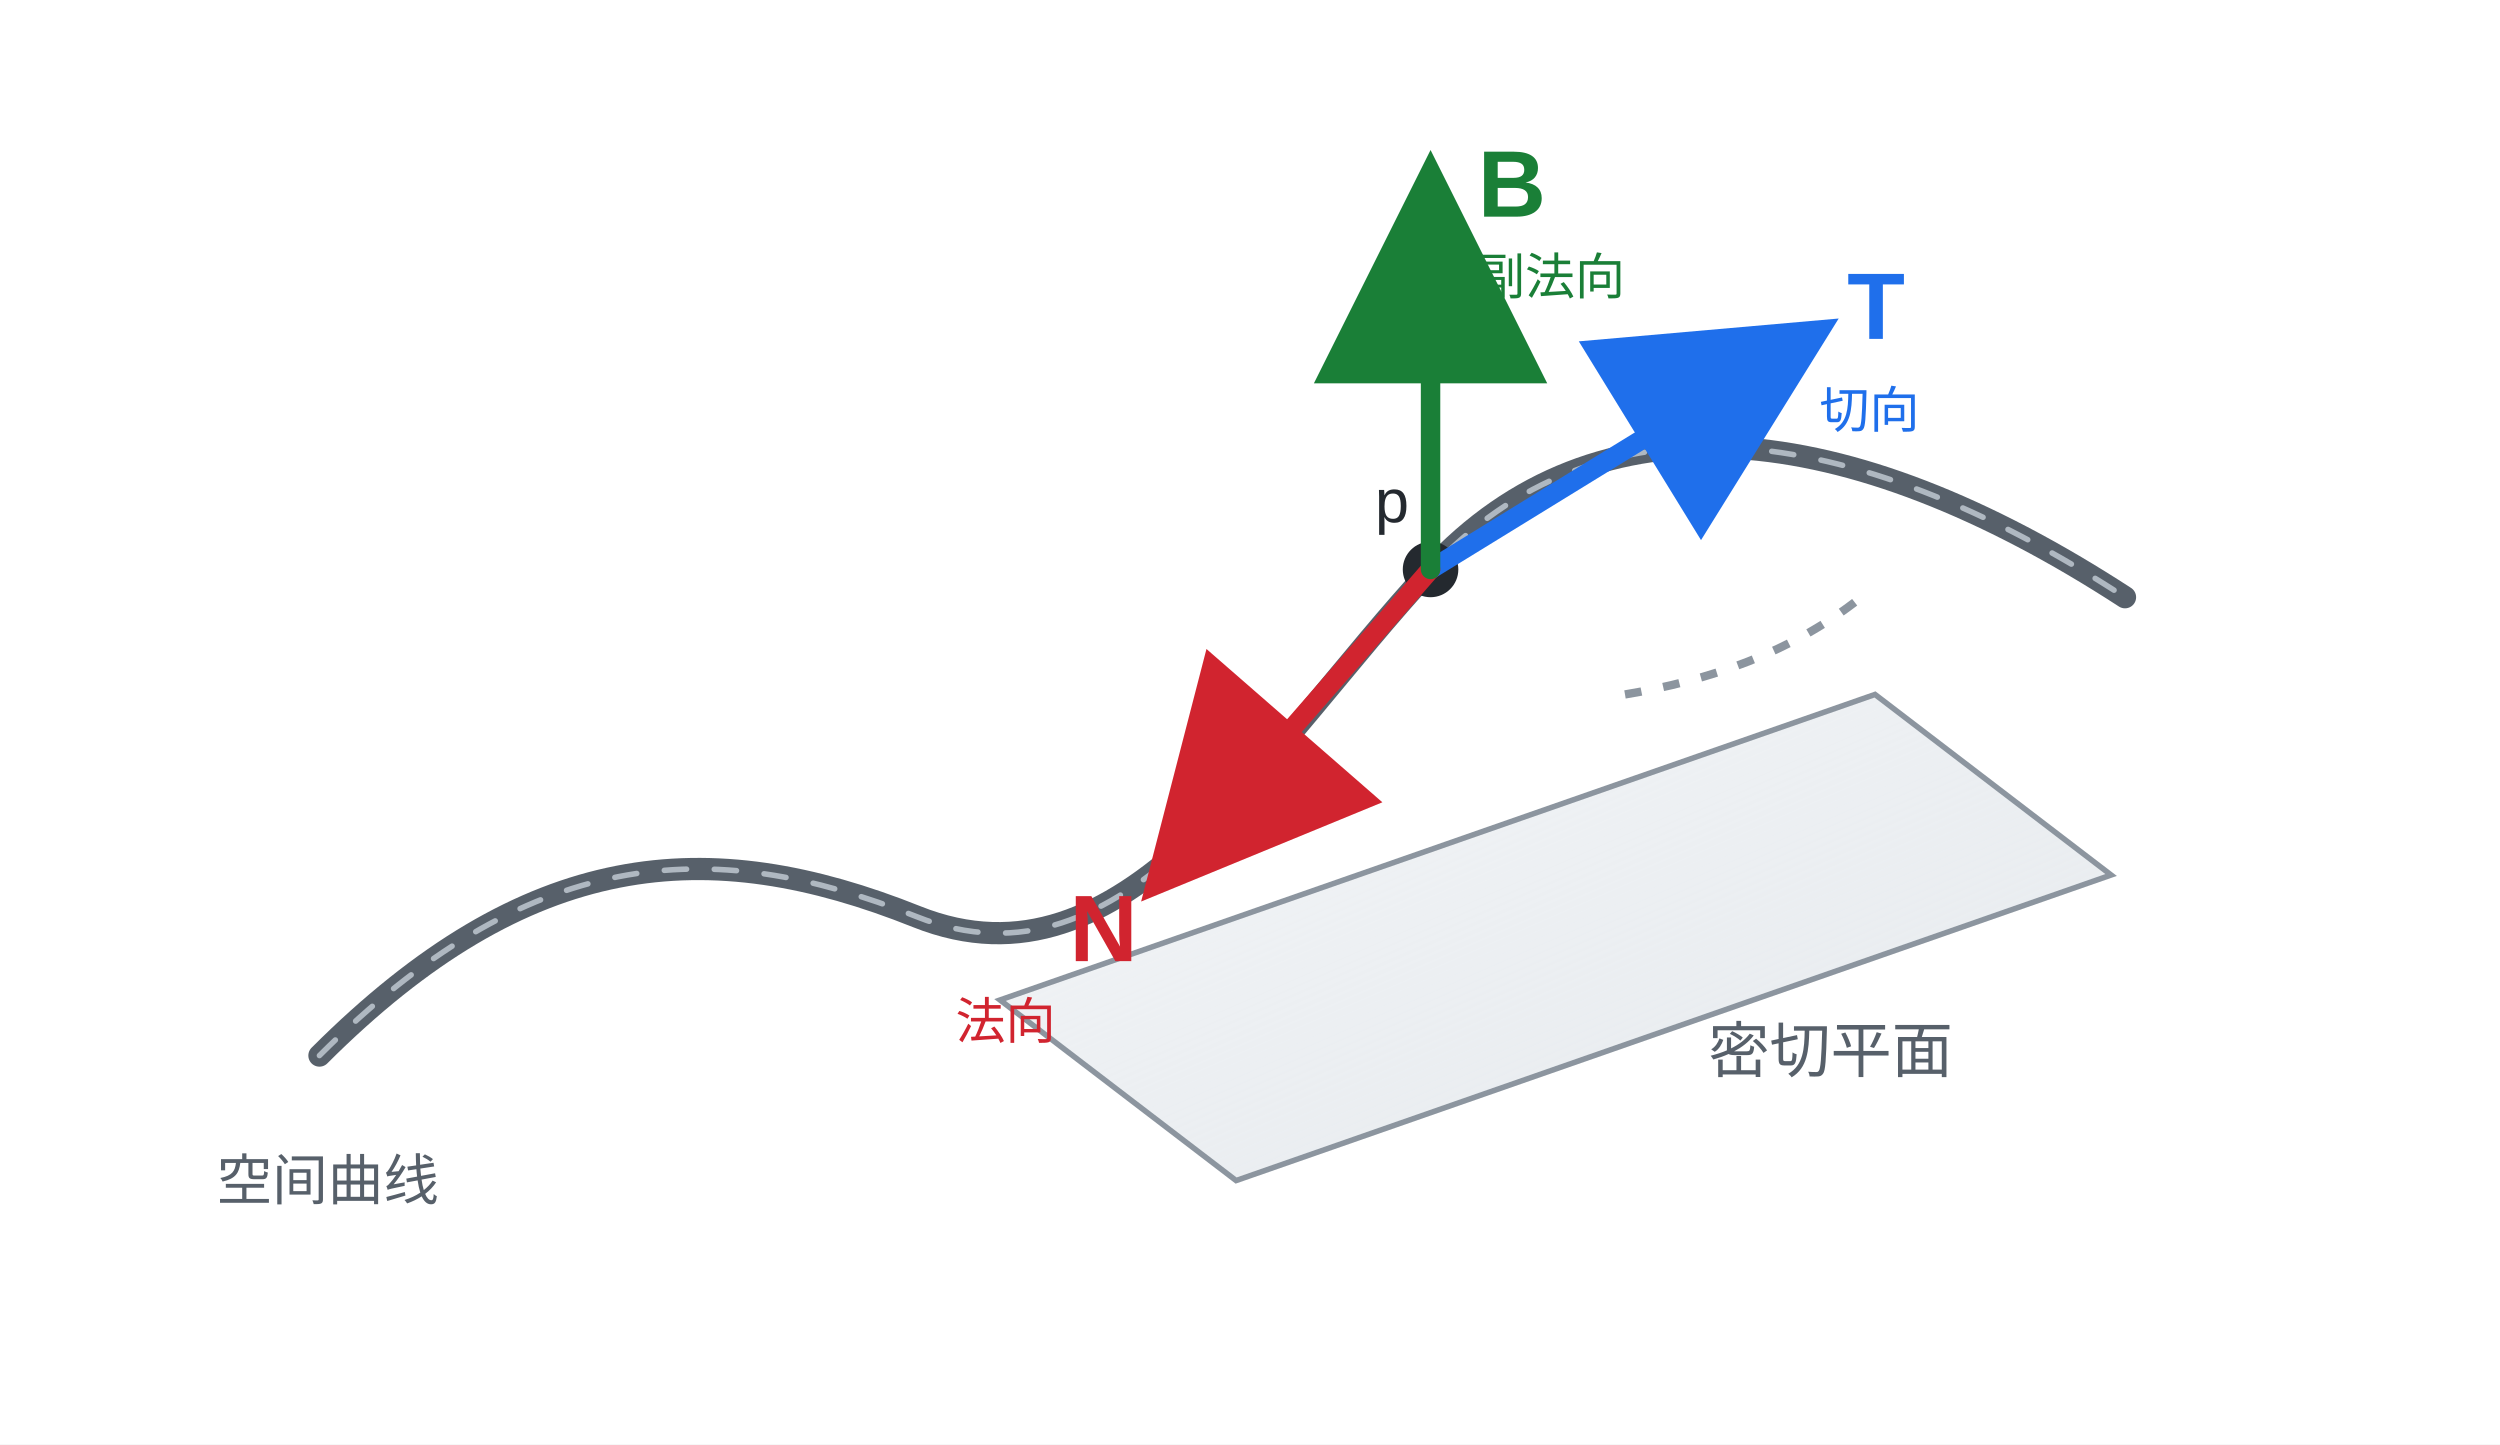
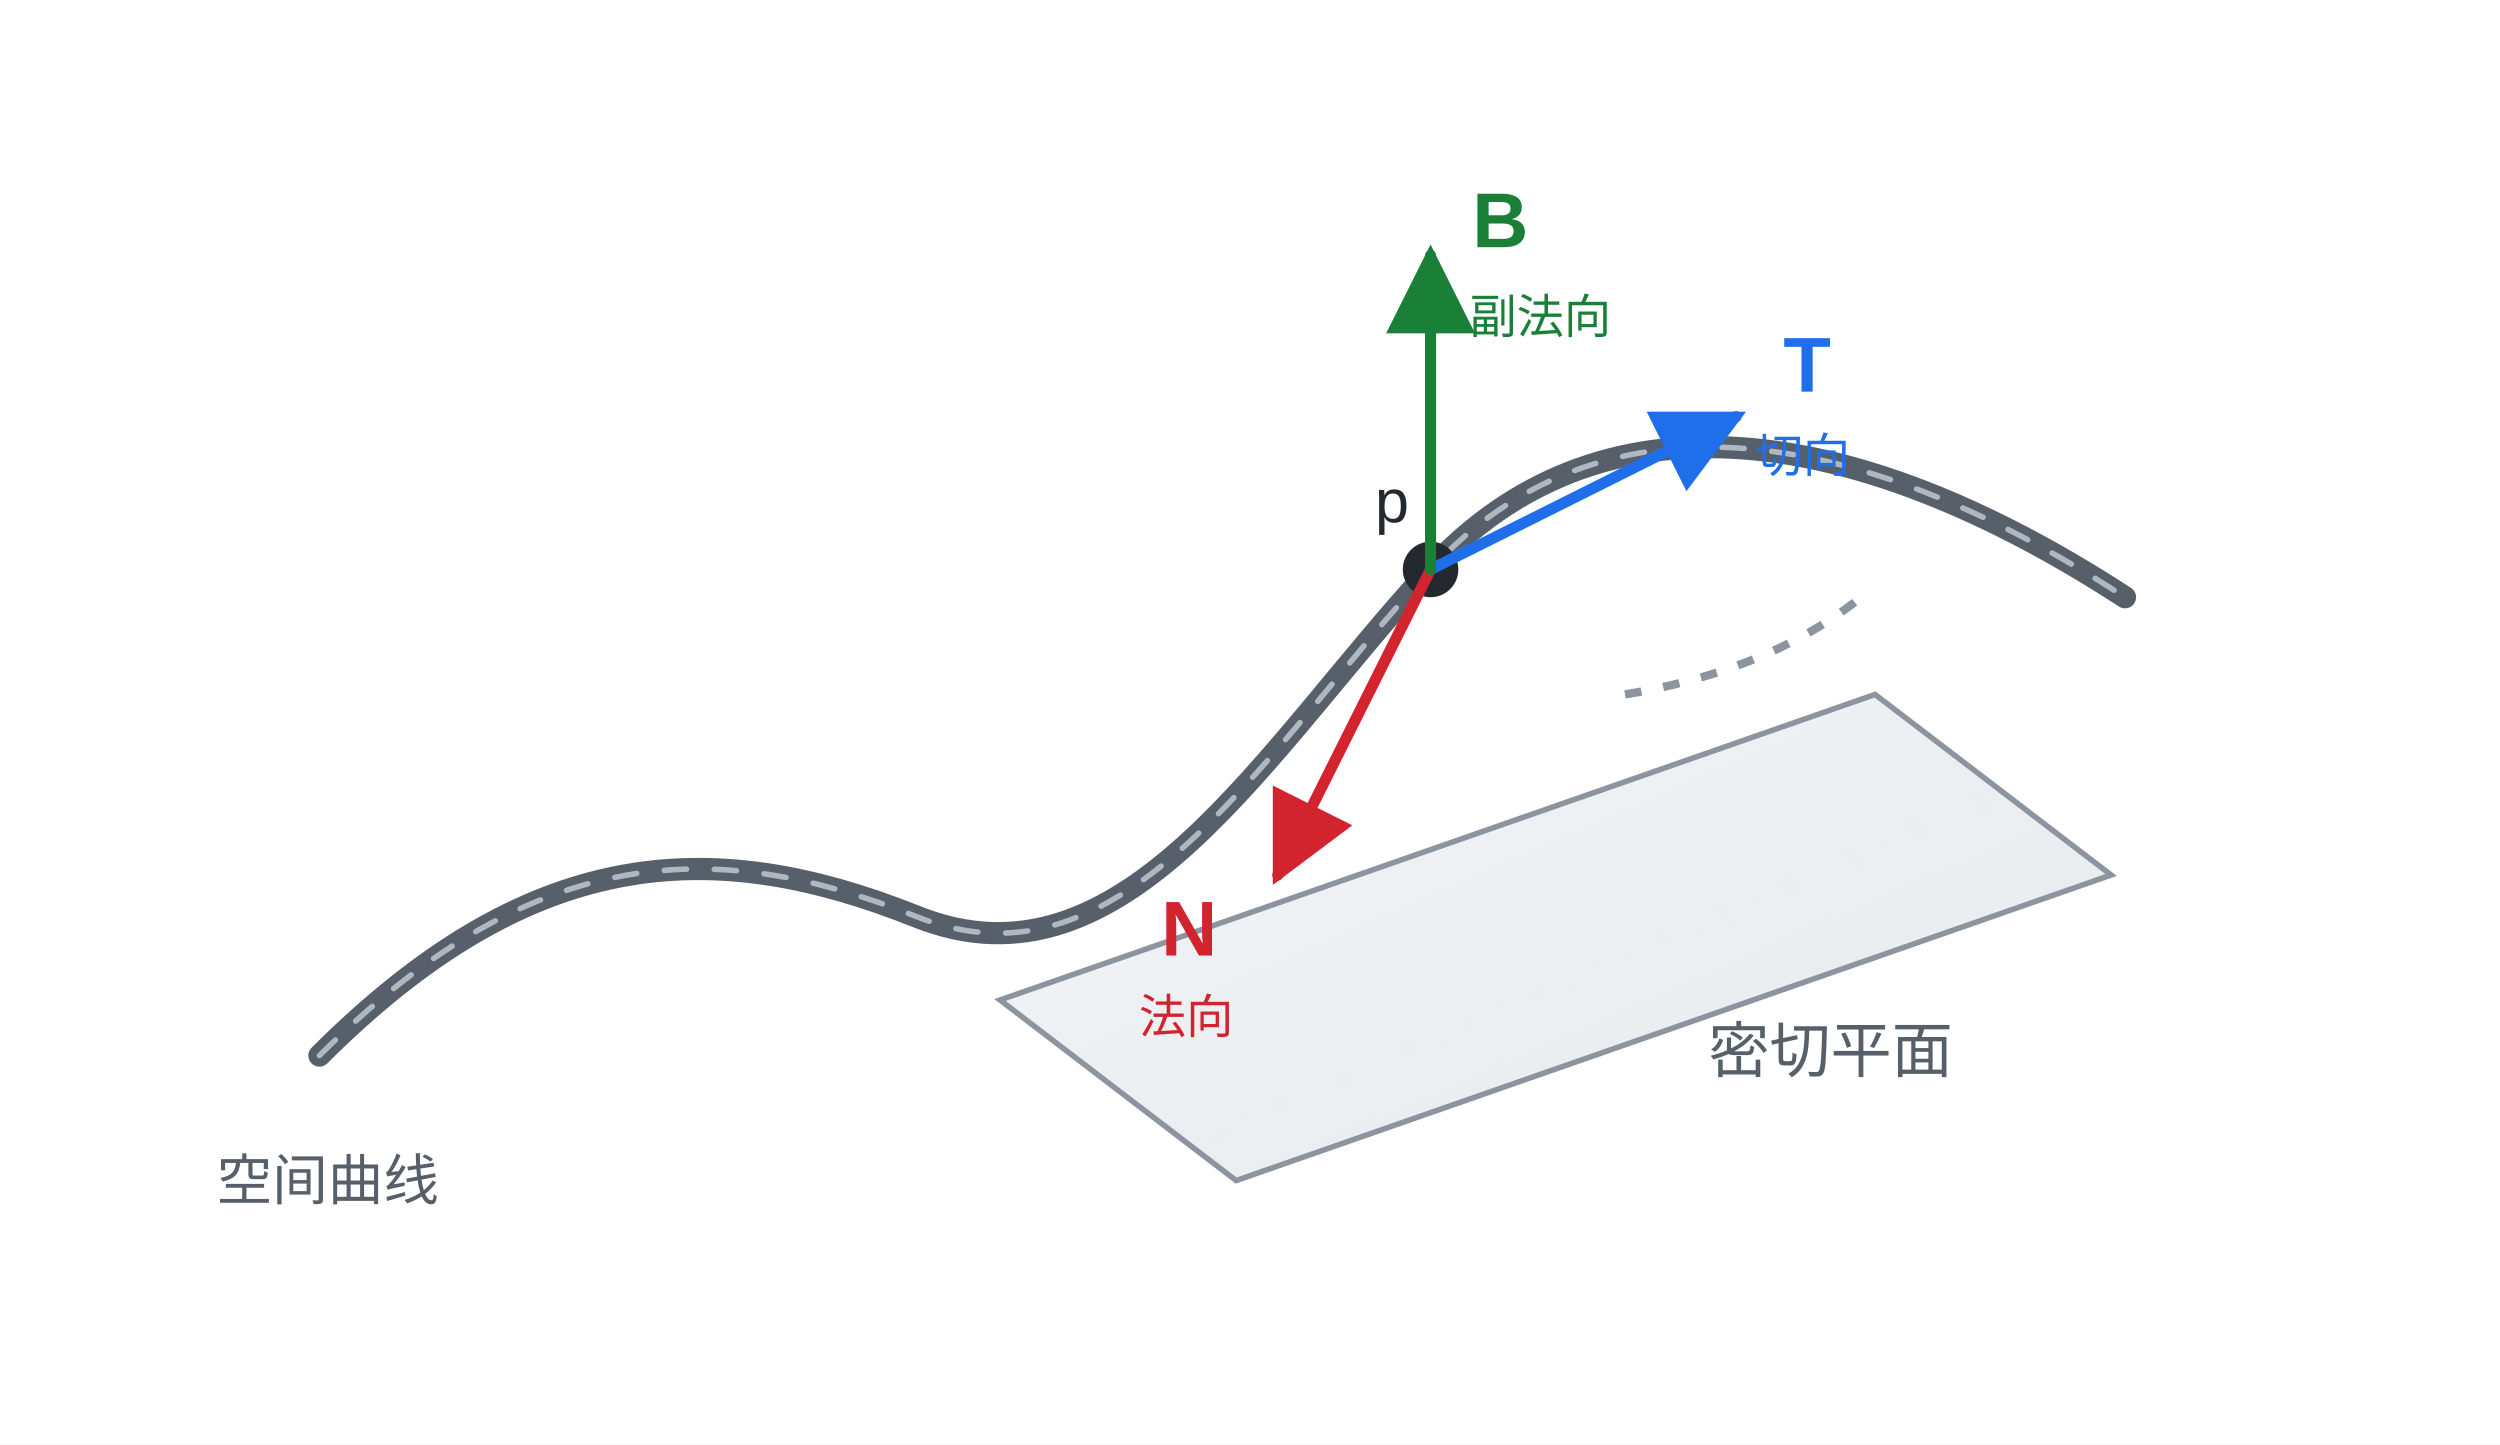
<svg xmlns="http://www.w3.org/2000/svg" width="900" height="520" viewBox="0 0 900 520" role="img" aria-labelledby="title desc">
  <defs>
-     <marker id="arrowT" markerWidth="12" markerHeight="12" refX="10" refY="6" orient="auto">
-       <path d="M0,0 L12,6 L0,12 Z" fill="#1f6feb" />
+     <marker id="arrowT" markerWidth="8" markerHeight="8" refX="7" refY="4" orient="auto">
+       <path d="M0,0 L8,4 L0,8 Z" fill="#1f6feb" />
    </marker>
-     <marker id="arrowN" markerWidth="12" markerHeight="12" refX="10" refY="6" orient="auto">
-       <path d="M0,0 L12,6 L0,12 Z" fill="#d1242f" />
+     <marker id="arrowN" markerWidth="8" markerHeight="8" refX="7" refY="4" orient="auto">
+       <path d="M0,0 L8,4 L0,8 Z" fill="#d1242f" />
    </marker>
-     <marker id="arrowB" markerWidth="12" markerHeight="12" refX="10" refY="6" orient="auto">
-       <path d="M0,0 L12,6 L0,12 Z" fill="#1a7f37" />
+     <marker id="arrowB" markerWidth="8" markerHeight="8" refX="7" refY="4" orient="auto">
+       <path d="M0,0 L8,4 L0,8 Z" fill="#1a7f37" />
    </marker>
    <linearGradient id="planeFill" x1="0" x2="1" y1="0" y2="1">
      <stop offset="0%" stop-color="#f6f8fa" stop-opacity="0.92" />
      <stop offset="100%" stop-color="#d0d7de" stop-opacity="0.45" />
    </linearGradient>
  </defs>
  <rect width="900" height="520" fill="#ffffff" />
  <path d="M115 380            C190 305, 255 300, 330 330            C405 360, 455 270, 515 205            C575 140, 665 150, 765 215" fill="none" stroke="#57606a" stroke-width="8" stroke-linecap="round" />
  <path d="M115 380            C190 305, 255 300, 330 330            C405 360, 455 270, 515 205            C575 140, 665 150, 765 215" fill="none" stroke="#afb8c1" stroke-width="2" stroke-linecap="round" stroke-dasharray="8 10" />
  <polygon points="360,360 675,250 760,315 445,425" fill="url(#planeFill)" stroke="#8c959f" stroke-width="2" />
  <text x="615" y="386" font-family="Microsoft YaHei, SimHei, Arial, sans-serif" font-size="22" fill="#57606a">密切平面</text>
  <circle cx="515" cy="205" r="10" fill="#24292f" />
  <text x="495" y="188" font-family="Arial, sans-serif" font-size="22" fill="#24292f">p</text>
-   <line x1="515" y1="205" x2="650" y2="122" stroke="#1f6feb" stroke-width="7" stroke-linecap="round" marker-end="url(#arrowT)" />
-   <text x="665" y="122" font-family="Arial, sans-serif" font-size="34" font-weight="700" fill="#1f6feb">T</text>
-   <text x="655" y="154" font-family="Microsoft YaHei, SimHei, Arial, sans-serif" font-size="18" fill="#1f6feb">切向</text>
-   <line x1="515" y1="205" x2="420" y2="314" stroke="#d1242f" stroke-width="7" stroke-linecap="round" marker-end="url(#arrowN)" />
-   <text x="385" y="346" font-family="Arial, sans-serif" font-size="34" font-weight="700" fill="#d1242f">N</text>
-   <text x="344" y="374" font-family="Microsoft YaHei, SimHei, Arial, sans-serif" font-size="18" fill="#d1242f">法向</text>
-   <line x1="515" y1="205" x2="515" y2="68" stroke="#1a7f37" stroke-width="7" stroke-linecap="round" marker-end="url(#arrowB)" />
-   <text x="532" y="78" font-family="Arial, sans-serif" font-size="34" font-weight="700" fill="#1a7f37">B</text>
-   <text x="531" y="106" font-family="Microsoft YaHei, SimHei, Arial, sans-serif" font-size="18" fill="#1a7f37">副法向</text>
+   <line x1="515" y1="205" x2="625" y2="150" stroke="#1f6feb" stroke-width="4" stroke-linecap="round" marker-end="url(#arrowT)" />
+   <text x="642" y="141" font-family="Arial, sans-serif" font-size="28" font-weight="700" fill="#1f6feb">T</text>
+   <text x="632" y="170" font-family="Microsoft YaHei, SimHei, Arial, sans-serif" font-size="17" fill="#1f6feb">切向</text>
+   <line x1="515" y1="205" x2="460" y2="315" stroke="#d1242f" stroke-width="4" stroke-linecap="round" marker-end="url(#arrowN)" />
+   <text x="418" y="344" font-family="Arial, sans-serif" font-size="28" font-weight="700" fill="#d1242f">N</text>
+   <text x="410" y="372" font-family="Microsoft YaHei, SimHei, Arial, sans-serif" font-size="17" fill="#d1242f">法向</text>
+   <line x1="515" y1="205" x2="515" y2="92" stroke="#1a7f37" stroke-width="4" stroke-linecap="round" marker-end="url(#arrowB)" />
+   <text x="530" y="89" font-family="Arial, sans-serif" font-size="28" font-weight="700" fill="#1a7f37">B</text>
+   <text x="529" y="120" font-family="Microsoft YaHei, SimHei, Arial, sans-serif" font-size="17" fill="#1a7f37">副法向</text>
  <path d="M585 250 C615 245, 645 235, 670 215" fill="none" stroke="#8c959f" stroke-width="3" stroke-dasharray="6 8" />
  <text x="78" y="432" font-family="Microsoft YaHei, SimHei, Arial, sans-serif" font-size="20" fill="#57606a">空间曲线</text>
</svg>
